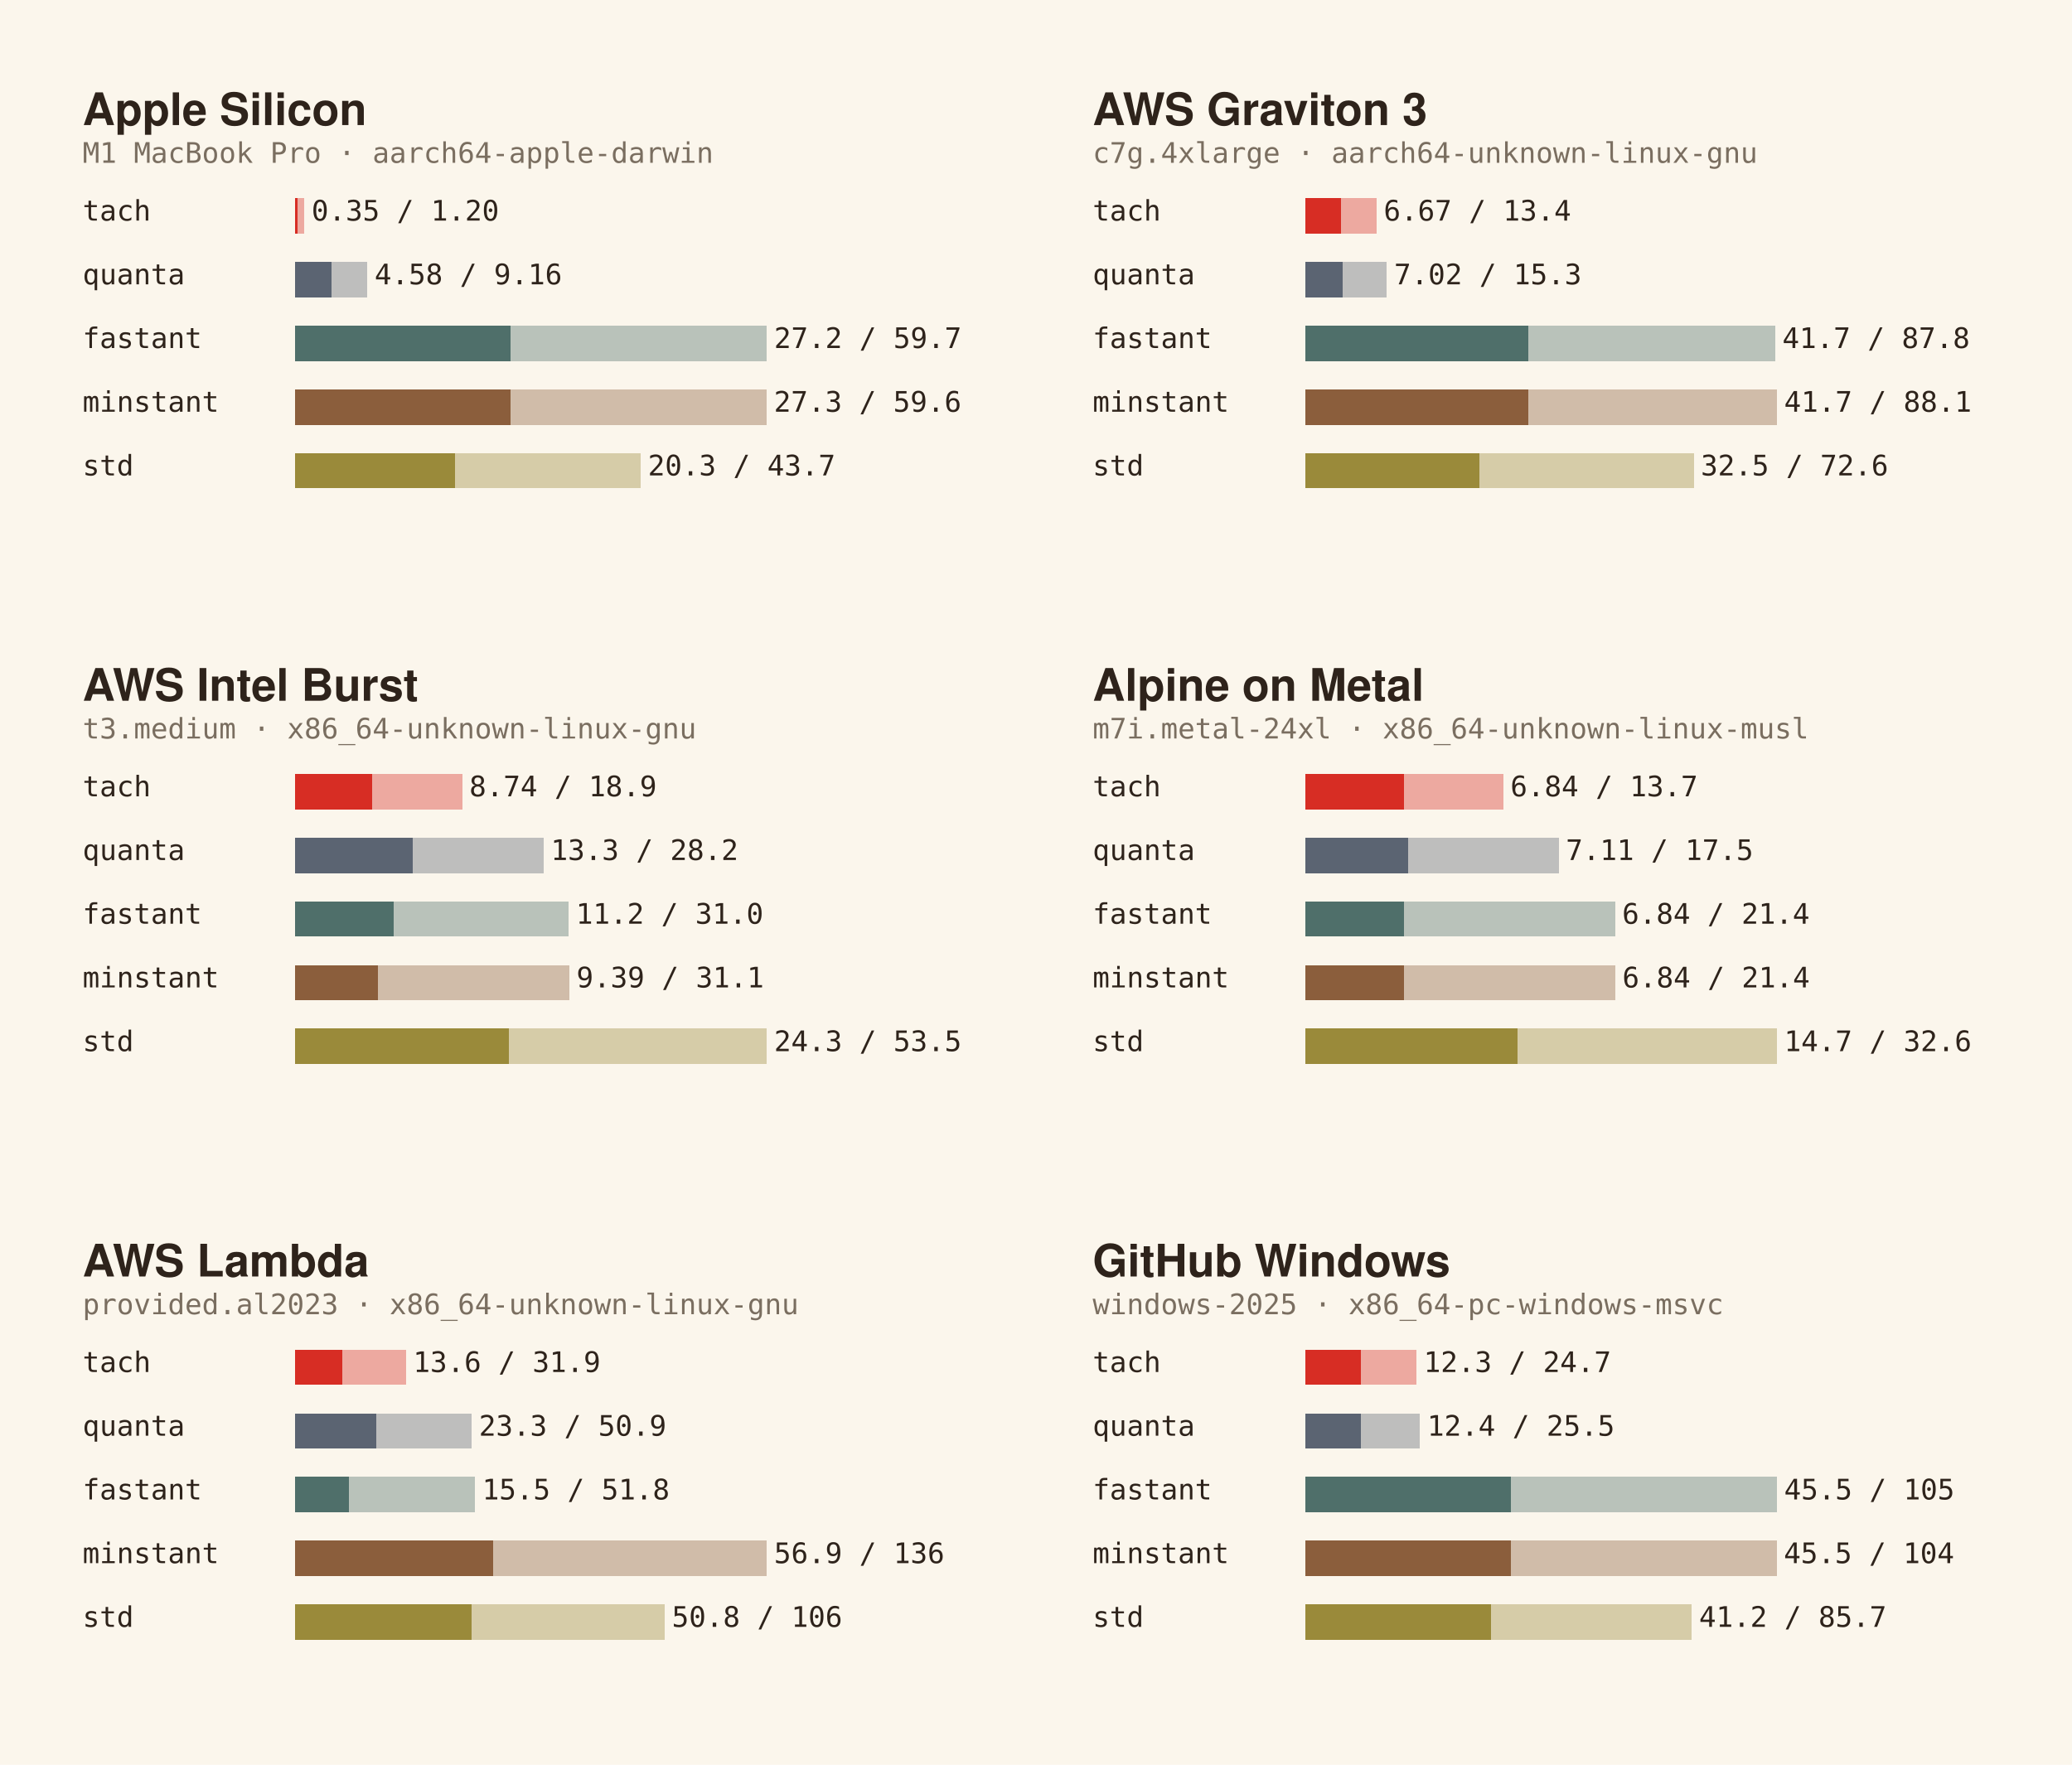
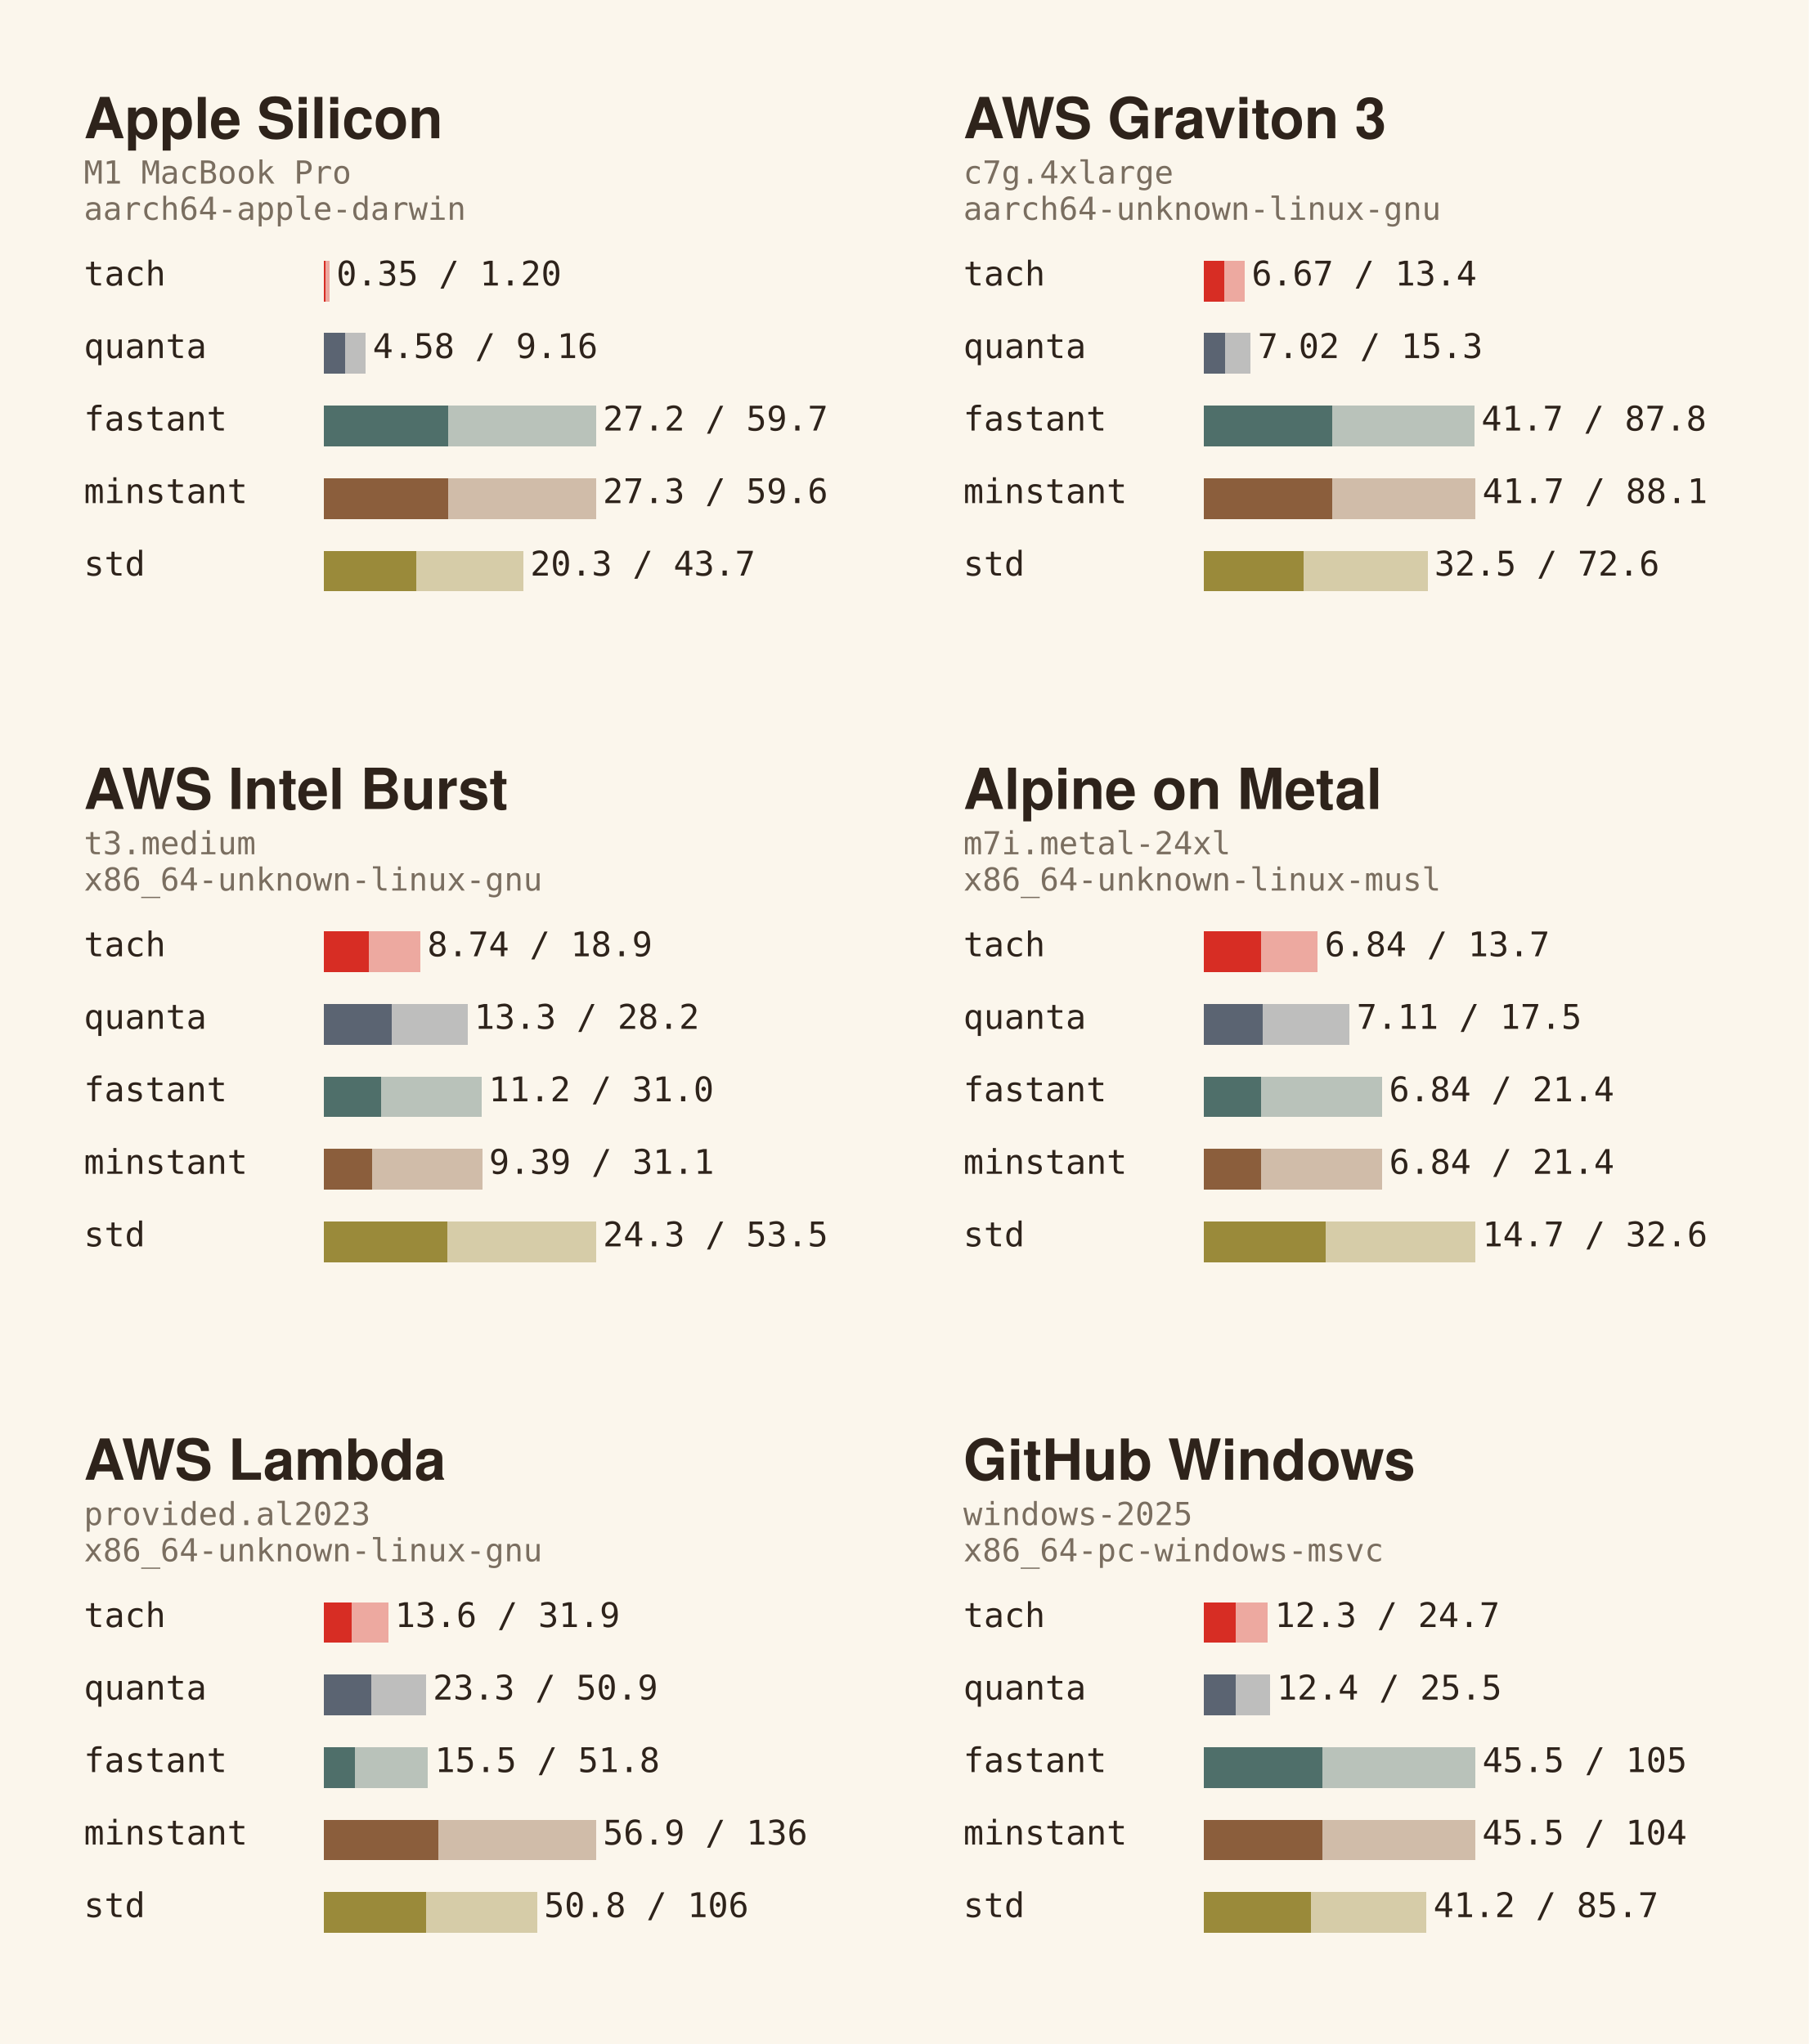
- <svg xmlns="http://www.w3.org/2000/svg" width="1756" height="1496" viewBox="0 0 1756 1496">
-   <rect width="1756" height="1496" fill="#FBF6EC" />
+ <svg xmlns="http://www.w3.org/2000/svg" width="1596" height="1804" viewBox="0 0 1596 1804">
+   <rect width="1596" height="1804" fill="#FBF6EC" />
  <g shape-rendering="crispEdges">
-     <text x="70" y="106" text-anchor="start" font-family="Avenir Next, Helvetica, Arial, sans-serif" font-size="38" font-weight="600" fill="#2E231B">Apple Silicon</text>
-     <text x="70" y="138" text-anchor="start" font-family="SFMono-Regular, Menlo, Consolas, monospace" font-size="24" fill="#7A6E60">M1 MacBook Pro · aarch64-apple-darwin</text>
-     <text x="70" y="187" text-anchor="start" font-family="SFMono-Regular, Menlo, Consolas, monospace" font-size="24" fill="#2E231B">tach</text>
-     <rect x="250" y="168" width="8.025" height="30" fill="#eda9a0" />
-     <rect x="250" y="168" width="2.333" height="30" fill="#D72D24" />
-     <text x="264.025" y="187" text-anchor="start" font-family="SFMono-Regular, Menlo, Consolas, monospace" font-size="24" fill="#2E231B">0.35 / 1.20</text>
-     <text x="70" y="241" text-anchor="start" font-family="SFMono-Regular, Menlo, Consolas, monospace" font-size="24" fill="#2E231B">quanta</text>
-     <rect x="250" y="222" width="61.433" height="30" fill="#bebebd" />
-     <rect x="250" y="222" width="30.74" height="30" fill="#5B6472" />
-     <text x="317.433" y="241" text-anchor="start" font-family="SFMono-Regular, Menlo, Consolas, monospace" font-size="24" fill="#2E231B">4.58 / 9.16</text>
-     <text x="70" y="295" text-anchor="start" font-family="SFMono-Regular, Menlo, Consolas, monospace" font-size="24" fill="#2E231B">fastant</text>
-     <rect x="250" y="276" width="400" height="30" fill="#b9c2ba" />
-     <rect x="250" y="276" width="182.548" height="30" fill="#4F6F6A" />
-     <text x="656" y="295" text-anchor="start" font-family="SFMono-Regular, Menlo, Consolas, monospace" font-size="24" fill="#2E231B">27.2 / 59.7</text>
-     <text x="70" y="349" text-anchor="start" font-family="SFMono-Regular, Menlo, Consolas, monospace" font-size="24" fill="#2E231B">minstant</text>
-     <rect x="250" y="330" width="399.853" height="30" fill="#d0bca9" />
-     <rect x="250" y="330" width="182.951" height="30" fill="#8B5E3C" />
-     <text x="655.853" y="349" text-anchor="start" font-family="SFMono-Regular, Menlo, Consolas, monospace" font-size="24" fill="#2E231B">27.3 / 59.6</text>
-     <text x="70" y="403" text-anchor="start" font-family="SFMono-Regular, Menlo, Consolas, monospace" font-size="24" fill="#2E231B">std</text>
-     <rect x="250" y="384" width="293.091" height="30" fill="#d6cca8" />
-     <rect x="250" y="384" width="135.946" height="30" fill="#9A8A3A" />
-     <text x="549.091" y="403" text-anchor="start" font-family="SFMono-Regular, Menlo, Consolas, monospace" font-size="24" fill="#2E231B">20.3 / 43.7</text>
-     <text x="926" y="106" text-anchor="start" font-family="Avenir Next, Helvetica, Arial, sans-serif" font-size="38" font-weight="600" fill="#2E231B">AWS Graviton 3</text>
-     <text x="926" y="138" text-anchor="start" font-family="SFMono-Regular, Menlo, Consolas, monospace" font-size="24" fill="#7A6E60">c7g.4xlarge · aarch64-unknown-linux-gnu</text>
-     <text x="926" y="187" text-anchor="start" font-family="SFMono-Regular, Menlo, Consolas, monospace" font-size="24" fill="#2E231B">tach</text>
-     <rect x="1106" y="168" width="60.608" height="30" fill="#eda9a0" />
-     <rect x="1106" y="168" width="30.295" height="30" fill="#D72D24" />
-     <text x="1172.61" y="187" text-anchor="start" font-family="SFMono-Regular, Menlo, Consolas, monospace" font-size="24" fill="#2E231B">6.67 / 13.4</text>
-     <text x="926" y="241" text-anchor="start" font-family="SFMono-Regular, Menlo, Consolas, monospace" font-size="24" fill="#2E231B">quanta</text>
-     <rect x="1106" y="222" width="69.458" height="30" fill="#bebebd" />
-     <rect x="1106" y="222" width="31.842" height="30" fill="#5B6472" />
-     <text x="1181.46" y="241" text-anchor="start" font-family="SFMono-Regular, Menlo, Consolas, monospace" font-size="24" fill="#2E231B">7.02 / 15.3</text>
-     <text x="926" y="295" text-anchor="start" font-family="SFMono-Regular, Menlo, Consolas, monospace" font-size="24" fill="#2E231B">fastant</text>
-     <rect x="1106" y="276" width="398.511" height="30" fill="#b9c2ba" />
-     <rect x="1106" y="276" width="189.185" height="30" fill="#4F6F6A" />
-     <text x="1510.51" y="295" text-anchor="start" font-family="SFMono-Regular, Menlo, Consolas, monospace" font-size="24" fill="#2E231B">41.7 / 87.8</text>
-     <text x="926" y="349" text-anchor="start" font-family="SFMono-Regular, Menlo, Consolas, monospace" font-size="24" fill="#2E231B">minstant</text>
-     <rect x="1106" y="330" width="400" height="30" fill="#d0bca9" />
-     <rect x="1106" y="330" width="189.176" height="30" fill="#8B5E3C" />
-     <text x="1512" y="349" text-anchor="start" font-family="SFMono-Regular, Menlo, Consolas, monospace" font-size="24" fill="#2E231B">41.7 / 88.1</text>
-     <text x="926" y="403" text-anchor="start" font-family="SFMono-Regular, Menlo, Consolas, monospace" font-size="24" fill="#2E231B">std</text>
-     <rect x="1106" y="384" width="329.407" height="30" fill="#d6cca8" />
-     <rect x="1106" y="384" width="147.548" height="30" fill="#9A8A3A" />
-     <text x="1441.41" y="403" text-anchor="start" font-family="SFMono-Regular, Menlo, Consolas, monospace" font-size="24" fill="#2E231B">32.5 / 72.6</text>
-     <text x="70" y="594" text-anchor="start" font-family="Avenir Next, Helvetica, Arial, sans-serif" font-size="38" font-weight="600" fill="#2E231B">AWS Intel Burst</text>
-     <text x="70" y="626" text-anchor="start" font-family="SFMono-Regular, Menlo, Consolas, monospace" font-size="24" fill="#7A6E60">t3.medium · x86_64-unknown-linux-gnu</text>
-     <text x="70" y="675" text-anchor="start" font-family="SFMono-Regular, Menlo, Consolas, monospace" font-size="24" fill="#2E231B">tach</text>
-     <rect x="250" y="656" width="141.693" height="30" fill="#eda9a0" />
-     <rect x="250" y="656" width="65.394" height="30" fill="#D72D24" />
-     <text x="397.693" y="675" text-anchor="start" font-family="SFMono-Regular, Menlo, Consolas, monospace" font-size="24" fill="#2E231B">8.74 / 18.9</text>
-     <text x="70" y="729" text-anchor="start" font-family="SFMono-Regular, Menlo, Consolas, monospace" font-size="24" fill="#2E231B">quanta</text>
-     <rect x="250" y="710" width="210.767" height="30" fill="#bebebd" />
-     <rect x="250" y="710" width="99.635" height="30" fill="#5B6472" />
-     <text x="466.767" y="729" text-anchor="start" font-family="SFMono-Regular, Menlo, Consolas, monospace" font-size="24" fill="#2E231B">13.3 / 28.2</text>
-     <text x="70" y="783" text-anchor="start" font-family="SFMono-Regular, Menlo, Consolas, monospace" font-size="24" fill="#2E231B">fastant</text>
-     <rect x="250" y="764" width="232.069" height="30" fill="#b9c2ba" />
-     <rect x="250" y="764" width="83.711" height="30" fill="#4F6F6A" />
-     <text x="488.069" y="783" text-anchor="start" font-family="SFMono-Regular, Menlo, Consolas, monospace" font-size="24" fill="#2E231B">11.2 / 31.0</text>
-     <text x="70" y="837" text-anchor="start" font-family="SFMono-Regular, Menlo, Consolas, monospace" font-size="24" fill="#2E231B">minstant</text>
-     <rect x="250" y="818" width="232.517" height="30" fill="#d0bca9" />
-     <rect x="250" y="818" width="70.271" height="30" fill="#8B5E3C" />
-     <text x="488.517" y="837" text-anchor="start" font-family="SFMono-Regular, Menlo, Consolas, monospace" font-size="24" fill="#2E231B">9.39 / 31.1</text>
-     <text x="70" y="891" text-anchor="start" font-family="SFMono-Regular, Menlo, Consolas, monospace" font-size="24" fill="#2E231B">std</text>
-     <rect x="250" y="872" width="400" height="30" fill="#d6cca8" />
-     <rect x="250" y="872" width="181.589" height="30" fill="#9A8A3A" />
-     <text x="656" y="891" text-anchor="start" font-family="SFMono-Regular, Menlo, Consolas, monospace" font-size="24" fill="#2E231B">24.3 / 53.5</text>
-     <text x="926" y="594" text-anchor="start" font-family="Avenir Next, Helvetica, Arial, sans-serif" font-size="38" font-weight="600" fill="#2E231B">Alpine on Metal</text>
-     <text x="926" y="626" text-anchor="start" font-family="SFMono-Regular, Menlo, Consolas, monospace" font-size="24" fill="#7A6E60">m7i.metal-24xl · x86_64-unknown-linux-musl</text>
-     <text x="926" y="675" text-anchor="start" font-family="SFMono-Regular, Menlo, Consolas, monospace" font-size="24" fill="#2E231B">tach</text>
-     <rect x="1106" y="656" width="168.01" height="30" fill="#eda9a0" />
-     <rect x="1106" y="656" width="84.005" height="30" fill="#D72D24" />
-     <text x="1280.01" y="675" text-anchor="start" font-family="SFMono-Regular, Menlo, Consolas, monospace" font-size="24" fill="#2E231B">6.84 / 13.7</text>
-     <text x="926" y="729" text-anchor="start" font-family="SFMono-Regular, Menlo, Consolas, monospace" font-size="24" fill="#2E231B">quanta</text>
-     <rect x="1106" y="710" width="214.997" height="30" fill="#bebebd" />
-     <rect x="1106" y="710" width="87.234" height="30" fill="#5B6472" />
-     <text x="1327" y="729" text-anchor="start" font-family="SFMono-Regular, Menlo, Consolas, monospace" font-size="24" fill="#2E231B">7.11 / 17.5</text>
-     <text x="926" y="783" text-anchor="start" font-family="SFMono-Regular, Menlo, Consolas, monospace" font-size="24" fill="#2E231B">fastant</text>
-     <rect x="1106" y="764" width="262.734" height="30" fill="#b9c2ba" />
-     <rect x="1106" y="764" width="84.005" height="30" fill="#4F6F6A" />
-     <text x="1374.73" y="783" text-anchor="start" font-family="SFMono-Regular, Menlo, Consolas, monospace" font-size="24" fill="#2E231B">6.84 / 21.4</text>
-     <text x="926" y="837" text-anchor="start" font-family="SFMono-Regular, Menlo, Consolas, monospace" font-size="24" fill="#2E231B">minstant</text>
-     <rect x="1106" y="818" width="262.893" height="30" fill="#d0bca9" />
-     <rect x="1106" y="818" width="84.005" height="30" fill="#8B5E3C" />
-     <text x="1374.89" y="837" text-anchor="start" font-family="SFMono-Regular, Menlo, Consolas, monospace" font-size="24" fill="#2E231B">6.84 / 21.4</text>
-     <text x="926" y="891" text-anchor="start" font-family="SFMono-Regular, Menlo, Consolas, monospace" font-size="24" fill="#2E231B">std</text>
-     <rect x="1106" y="872" width="400" height="30" fill="#d6cca8" />
-     <rect x="1106" y="872" width="179.907" height="30" fill="#9A8A3A" />
-     <text x="1512" y="891" text-anchor="start" font-family="SFMono-Regular, Menlo, Consolas, monospace" font-size="24" fill="#2E231B">14.7 / 32.6</text>
-     <text x="70" y="1082" text-anchor="start" font-family="Avenir Next, Helvetica, Arial, sans-serif" font-size="38" font-weight="600" fill="#2E231B">AWS Lambda</text>
-     <text x="70" y="1114" text-anchor="start" font-family="SFMono-Regular, Menlo, Consolas, monospace" font-size="24" fill="#7A6E60">provided.al2023 · x86_64-unknown-linux-gnu</text>
-     <text x="70" y="1163" text-anchor="start" font-family="SFMono-Regular, Menlo, Consolas, monospace" font-size="24" fill="#2E231B">tach</text>
-     <rect x="250" y="1144" width="94.082" height="30" fill="#eda9a0" />
-     <rect x="250" y="1144" width="40.08" height="30" fill="#D72D24" />
-     <text x="350.082" y="1163" text-anchor="start" font-family="SFMono-Regular, Menlo, Consolas, monospace" font-size="24" fill="#2E231B">13.6 / 31.9</text>
-     <text x="70" y="1217" text-anchor="start" font-family="SFMono-Regular, Menlo, Consolas, monospace" font-size="24" fill="#2E231B">quanta</text>
-     <rect x="250" y="1198" width="149.864" height="30" fill="#bebebd" />
-     <rect x="250" y="1198" width="68.785" height="30" fill="#5B6472" />
-     <text x="405.864" y="1217" text-anchor="start" font-family="SFMono-Regular, Menlo, Consolas, monospace" font-size="24" fill="#2E231B">23.3 / 50.9</text>
-     <text x="70" y="1271" text-anchor="start" font-family="SFMono-Regular, Menlo, Consolas, monospace" font-size="24" fill="#2E231B">fastant</text>
-     <rect x="250" y="1252" width="152.598" height="30" fill="#b9c2ba" />
-     <rect x="250" y="1252" width="45.79" height="30" fill="#4F6F6A" />
-     <text x="408.598" y="1271" text-anchor="start" font-family="SFMono-Regular, Menlo, Consolas, monospace" font-size="24" fill="#2E231B">15.5 / 51.8</text>
-     <text x="70" y="1325" text-anchor="start" font-family="SFMono-Regular, Menlo, Consolas, monospace" font-size="24" fill="#2E231B">minstant</text>
-     <rect x="250" y="1306" width="400" height="30" fill="#d0bca9" />
-     <rect x="250" y="1306" width="167.75" height="30" fill="#8B5E3C" />
-     <text x="656" y="1325" text-anchor="start" font-family="SFMono-Regular, Menlo, Consolas, monospace" font-size="24" fill="#2E231B">56.9 / 136</text>
-     <text x="70" y="1379" text-anchor="start" font-family="SFMono-Regular, Menlo, Consolas, monospace" font-size="24" fill="#2E231B">std</text>
-     <rect x="250" y="1360" width="313.403" height="30" fill="#d6cca8" />
-     <rect x="250" y="1360" width="149.569" height="30" fill="#9A8A3A" />
-     <text x="569.403" y="1379" text-anchor="start" font-family="SFMono-Regular, Menlo, Consolas, monospace" font-size="24" fill="#2E231B">50.8 / 106</text>
-     <text x="926" y="1082" text-anchor="start" font-family="Avenir Next, Helvetica, Arial, sans-serif" font-size="38" font-weight="600" fill="#2E231B">GitHub Windows</text>
-     <text x="926" y="1114" text-anchor="start" font-family="SFMono-Regular, Menlo, Consolas, monospace" font-size="24" fill="#7A6E60">windows-2025 · x86_64-pc-windows-msvc</text>
-     <text x="926" y="1163" text-anchor="start" font-family="SFMono-Regular, Menlo, Consolas, monospace" font-size="24" fill="#2E231B">tach</text>
-     <rect x="1106" y="1144" width="94.517" height="30" fill="#eda9a0" />
-     <rect x="1106" y="1144" width="47.226" height="30" fill="#D72D24" />
-     <text x="1206.52" y="1163" text-anchor="start" font-family="SFMono-Regular, Menlo, Consolas, monospace" font-size="24" fill="#2E231B">12.3 / 24.7</text>
-     <text x="926" y="1217" text-anchor="start" font-family="SFMono-Regular, Menlo, Consolas, monospace" font-size="24" fill="#2E231B">quanta</text>
-     <rect x="1106" y="1198" width="97.51" height="30" fill="#bebebd" />
-     <rect x="1106" y="1198" width="47.582" height="30" fill="#5B6472" />
-     <text x="1209.51" y="1217" text-anchor="start" font-family="SFMono-Regular, Menlo, Consolas, monospace" font-size="24" fill="#2E231B">12.4 / 25.5</text>
-     <text x="926" y="1271" text-anchor="start" font-family="SFMono-Regular, Menlo, Consolas, monospace" font-size="24" fill="#2E231B">fastant</text>
-     <rect x="1106" y="1252" width="400" height="30" fill="#b9c2ba" />
-     <rect x="1106" y="1252" width="174.28" height="30" fill="#4F6F6A" />
-     <text x="1512" y="1271" text-anchor="start" font-family="SFMono-Regular, Menlo, Consolas, monospace" font-size="24" fill="#2E231B">45.5 / 105</text>
-     <text x="926" y="1325" text-anchor="start" font-family="SFMono-Regular, Menlo, Consolas, monospace" font-size="24" fill="#2E231B">minstant</text>
-     <rect x="1106" y="1306" width="399.732" height="30" fill="#d0bca9" />
-     <rect x="1106" y="1306" width="174.215" height="30" fill="#8B5E3C" />
-     <text x="1511.73" y="1325" text-anchor="start" font-family="SFMono-Regular, Menlo, Consolas, monospace" font-size="24" fill="#2E231B">45.5 / 104</text>
-     <text x="926" y="1379" text-anchor="start" font-family="SFMono-Regular, Menlo, Consolas, monospace" font-size="24" fill="#2E231B">std</text>
-     <rect x="1106" y="1360" width="327.923" height="30" fill="#d6cca8" />
-     <rect x="1106" y="1360" width="157.803" height="30" fill="#9A8A3A" />
-     <text x="1439.92" y="1379" text-anchor="start" font-family="SFMono-Regular, Menlo, Consolas, monospace" font-size="24" fill="#2E231B">41.2 / 85.7</text>
+     <text x="74" y="122" text-anchor="start" font-family="Avenir Next, Helvetica, Arial, sans-serif" font-size="50" font-weight="600" fill="#2E231B">Apple Silicon</text>
+     <text x="74" y="162" text-anchor="start" font-family="SFMono-Regular, Menlo, Consolas, monospace" font-size="28" fill="#7A6E60">M1 MacBook Pro</text>
+     <text x="74" y="194" text-anchor="start" font-family="SFMono-Regular, Menlo, Consolas, monospace" font-size="28" fill="#7A6E60">aarch64-apple-darwin</text>
+     <text x="74" y="252" text-anchor="start" font-family="SFMono-Regular, Menlo, Consolas, monospace" font-size="30" fill="#2E231B">tach</text>
+     <rect x="286" y="230" width="4.815" height="36" fill="#eda9a0" />
+     <rect x="286" y="230" width="1.4" height="36" fill="#D72D24" />
+     <text x="296.815" y="252" text-anchor="start" font-family="SFMono-Regular, Menlo, Consolas, monospace" font-size="30" fill="#2E231B">0.35 / 1.20</text>
+     <text x="74" y="316" text-anchor="start" font-family="SFMono-Regular, Menlo, Consolas, monospace" font-size="30" fill="#2E231B">quanta</text>
+     <rect x="286" y="294" width="36.86" height="36" fill="#bebebd" />
+     <rect x="286" y="294" width="18.444" height="36" fill="#5B6472" />
+     <text x="328.86" y="316" text-anchor="start" font-family="SFMono-Regular, Menlo, Consolas, monospace" font-size="30" fill="#2E231B">4.58 / 9.16</text>
+     <text x="74" y="380" text-anchor="start" font-family="SFMono-Regular, Menlo, Consolas, monospace" font-size="30" fill="#2E231B">fastant</text>
+     <rect x="286" y="358" width="240" height="36" fill="#b9c2ba" />
+     <rect x="286" y="358" width="109.529" height="36" fill="#4F6F6A" />
+     <text x="532" y="380" text-anchor="start" font-family="SFMono-Regular, Menlo, Consolas, monospace" font-size="30" fill="#2E231B">27.2 / 59.7</text>
+     <text x="74" y="444" text-anchor="start" font-family="SFMono-Regular, Menlo, Consolas, monospace" font-size="30" fill="#2E231B">minstant</text>
+     <rect x="286" y="422" width="239.912" height="36" fill="#d0bca9" />
+     <rect x="286" y="422" width="109.77" height="36" fill="#8B5E3C" />
+     <text x="531.912" y="444" text-anchor="start" font-family="SFMono-Regular, Menlo, Consolas, monospace" font-size="30" fill="#2E231B">27.3 / 59.6</text>
+     <text x="74" y="508" text-anchor="start" font-family="SFMono-Regular, Menlo, Consolas, monospace" font-size="30" fill="#2E231B">std</text>
+     <rect x="286" y="486" width="175.855" height="36" fill="#d6cca8" />
+     <rect x="286" y="486" width="81.567" height="36" fill="#9A8A3A" />
+     <text x="467.855" y="508" text-anchor="start" font-family="SFMono-Regular, Menlo, Consolas, monospace" font-size="30" fill="#2E231B">20.3 / 43.7</text>
+     <text x="850" y="122" text-anchor="start" font-family="Avenir Next, Helvetica, Arial, sans-serif" font-size="50" font-weight="600" fill="#2E231B">AWS Graviton 3</text>
+     <text x="850" y="162" text-anchor="start" font-family="SFMono-Regular, Menlo, Consolas, monospace" font-size="28" fill="#7A6E60">c7g.4xlarge</text>
+     <text x="850" y="194" text-anchor="start" font-family="SFMono-Regular, Menlo, Consolas, monospace" font-size="28" fill="#7A6E60">aarch64-unknown-linux-gnu</text>
+     <text x="850" y="252" text-anchor="start" font-family="SFMono-Regular, Menlo, Consolas, monospace" font-size="30" fill="#2E231B">tach</text>
+     <rect x="1062" y="230" width="36.365" height="36" fill="#eda9a0" />
+     <rect x="1062" y="230" width="18.177" height="36" fill="#D72D24" />
+     <text x="1104.36" y="252" text-anchor="start" font-family="SFMono-Regular, Menlo, Consolas, monospace" font-size="30" fill="#2E231B">6.67 / 13.4</text>
+     <text x="850" y="316" text-anchor="start" font-family="SFMono-Regular, Menlo, Consolas, monospace" font-size="30" fill="#2E231B">quanta</text>
+     <rect x="1062" y="294" width="41.675" height="36" fill="#bebebd" />
+     <rect x="1062" y="294" width="19.105" height="36" fill="#5B6472" />
+     <text x="1109.67" y="316" text-anchor="start" font-family="SFMono-Regular, Menlo, Consolas, monospace" font-size="30" fill="#2E231B">7.02 / 15.3</text>
+     <text x="850" y="380" text-anchor="start" font-family="SFMono-Regular, Menlo, Consolas, monospace" font-size="30" fill="#2E231B">fastant</text>
+     <rect x="1062" y="358" width="239.107" height="36" fill="#b9c2ba" />
+     <rect x="1062" y="358" width="113.511" height="36" fill="#4F6F6A" />
+     <text x="1307.11" y="380" text-anchor="start" font-family="SFMono-Regular, Menlo, Consolas, monospace" font-size="30" fill="#2E231B">41.7 / 87.8</text>
+     <text x="850" y="444" text-anchor="start" font-family="SFMono-Regular, Menlo, Consolas, monospace" font-size="30" fill="#2E231B">minstant</text>
+     <rect x="1062" y="422" width="240" height="36" fill="#d0bca9" />
+     <rect x="1062" y="422" width="113.505" height="36" fill="#8B5E3C" />
+     <text x="1308" y="444" text-anchor="start" font-family="SFMono-Regular, Menlo, Consolas, monospace" font-size="30" fill="#2E231B">41.7 / 88.1</text>
+     <text x="850" y="508" text-anchor="start" font-family="SFMono-Regular, Menlo, Consolas, monospace" font-size="30" fill="#2E231B">std</text>
+     <rect x="1062" y="486" width="197.644" height="36" fill="#d6cca8" />
+     <rect x="1062" y="486" width="88.529" height="36" fill="#9A8A3A" />
+     <text x="1265.64" y="508" text-anchor="start" font-family="SFMono-Regular, Menlo, Consolas, monospace" font-size="30" fill="#2E231B">32.5 / 72.6</text>
+     <text x="74" y="714" text-anchor="start" font-family="Avenir Next, Helvetica, Arial, sans-serif" font-size="50" font-weight="600" fill="#2E231B">AWS Intel Burst</text>
+     <text x="74" y="754" text-anchor="start" font-family="SFMono-Regular, Menlo, Consolas, monospace" font-size="28" fill="#7A6E60">t3.medium</text>
+     <text x="74" y="786" text-anchor="start" font-family="SFMono-Regular, Menlo, Consolas, monospace" font-size="28" fill="#7A6E60">x86_64-unknown-linux-gnu</text>
+     <text x="74" y="844" text-anchor="start" font-family="SFMono-Regular, Menlo, Consolas, monospace" font-size="30" fill="#2E231B">tach</text>
+     <rect x="286" y="822" width="85.016" height="36" fill="#eda9a0" />
+     <rect x="286" y="822" width="39.236" height="36" fill="#D72D24" />
+     <text x="377.016" y="844" text-anchor="start" font-family="SFMono-Regular, Menlo, Consolas, monospace" font-size="30" fill="#2E231B">8.74 / 18.9</text>
+     <text x="74" y="908" text-anchor="start" font-family="SFMono-Regular, Menlo, Consolas, monospace" font-size="30" fill="#2E231B">quanta</text>
+     <rect x="286" y="886" width="126.46" height="36" fill="#bebebd" />
+     <rect x="286" y="886" width="59.781" height="36" fill="#5B6472" />
+     <text x="418.46" y="908" text-anchor="start" font-family="SFMono-Regular, Menlo, Consolas, monospace" font-size="30" fill="#2E231B">13.3 / 28.2</text>
+     <text x="74" y="972" text-anchor="start" font-family="SFMono-Regular, Menlo, Consolas, monospace" font-size="30" fill="#2E231B">fastant</text>
+     <rect x="286" y="950" width="139.241" height="36" fill="#b9c2ba" />
+     <rect x="286" y="950" width="50.227" height="36" fill="#4F6F6A" />
+     <text x="431.241" y="972" text-anchor="start" font-family="SFMono-Regular, Menlo, Consolas, monospace" font-size="30" fill="#2E231B">11.2 / 31.0</text>
+     <text x="74" y="1036" text-anchor="start" font-family="SFMono-Regular, Menlo, Consolas, monospace" font-size="30" fill="#2E231B">minstant</text>
+     <rect x="286" y="1014" width="139.51" height="36" fill="#d0bca9" />
+     <rect x="286" y="1014" width="42.162" height="36" fill="#8B5E3C" />
+     <text x="431.51" y="1036" text-anchor="start" font-family="SFMono-Regular, Menlo, Consolas, monospace" font-size="30" fill="#2E231B">9.39 / 31.1</text>
+     <text x="74" y="1100" text-anchor="start" font-family="SFMono-Regular, Menlo, Consolas, monospace" font-size="30" fill="#2E231B">std</text>
+     <rect x="286" y="1078" width="240" height="36" fill="#d6cca8" />
+     <rect x="286" y="1078" width="108.953" height="36" fill="#9A8A3A" />
+     <text x="532" y="1100" text-anchor="start" font-family="SFMono-Regular, Menlo, Consolas, monospace" font-size="30" fill="#2E231B">24.3 / 53.5</text>
+     <text x="850" y="714" text-anchor="start" font-family="Avenir Next, Helvetica, Arial, sans-serif" font-size="50" font-weight="600" fill="#2E231B">Alpine on Metal</text>
+     <text x="850" y="754" text-anchor="start" font-family="SFMono-Regular, Menlo, Consolas, monospace" font-size="28" fill="#7A6E60">m7i.metal-24xl</text>
+     <text x="850" y="786" text-anchor="start" font-family="SFMono-Regular, Menlo, Consolas, monospace" font-size="28" fill="#7A6E60">x86_64-unknown-linux-musl</text>
+     <text x="850" y="844" text-anchor="start" font-family="SFMono-Regular, Menlo, Consolas, monospace" font-size="30" fill="#2E231B">tach</text>
+     <rect x="1062" y="822" width="100.806" height="36" fill="#eda9a0" />
+     <rect x="1062" y="822" width="50.403" height="36" fill="#D72D24" />
+     <text x="1168.81" y="844" text-anchor="start" font-family="SFMono-Regular, Menlo, Consolas, monospace" font-size="30" fill="#2E231B">6.84 / 13.7</text>
+     <text x="850" y="908" text-anchor="start" font-family="SFMono-Regular, Menlo, Consolas, monospace" font-size="30" fill="#2E231B">quanta</text>
+     <rect x="1062" y="886" width="128.998" height="36" fill="#bebebd" />
+     <rect x="1062" y="886" width="52.34" height="36" fill="#5B6472" />
+     <text x="1197" y="908" text-anchor="start" font-family="SFMono-Regular, Menlo, Consolas, monospace" font-size="30" fill="#2E231B">7.11 / 17.5</text>
+     <text x="850" y="972" text-anchor="start" font-family="SFMono-Regular, Menlo, Consolas, monospace" font-size="30" fill="#2E231B">fastant</text>
+     <rect x="1062" y="950" width="157.64" height="36" fill="#b9c2ba" />
+     <rect x="1062" y="950" width="50.403" height="36" fill="#4F6F6A" />
+     <text x="1225.64" y="972" text-anchor="start" font-family="SFMono-Regular, Menlo, Consolas, monospace" font-size="30" fill="#2E231B">6.84 / 21.4</text>
+     <text x="850" y="1036" text-anchor="start" font-family="SFMono-Regular, Menlo, Consolas, monospace" font-size="30" fill="#2E231B">minstant</text>
+     <rect x="1062" y="1014" width="157.736" height="36" fill="#d0bca9" />
+     <rect x="1062" y="1014" width="50.403" height="36" fill="#8B5E3C" />
+     <text x="1225.74" y="1036" text-anchor="start" font-family="SFMono-Regular, Menlo, Consolas, monospace" font-size="30" fill="#2E231B">6.84 / 21.4</text>
+     <text x="850" y="1100" text-anchor="start" font-family="SFMono-Regular, Menlo, Consolas, monospace" font-size="30" fill="#2E231B">std</text>
+     <rect x="1062" y="1078" width="240" height="36" fill="#d6cca8" />
+     <rect x="1062" y="1078" width="107.944" height="36" fill="#9A8A3A" />
+     <text x="1308" y="1100" text-anchor="start" font-family="SFMono-Regular, Menlo, Consolas, monospace" font-size="30" fill="#2E231B">14.7 / 32.6</text>
+     <text x="74" y="1306" text-anchor="start" font-family="Avenir Next, Helvetica, Arial, sans-serif" font-size="50" font-weight="600" fill="#2E231B">AWS Lambda</text>
+     <text x="74" y="1346" text-anchor="start" font-family="SFMono-Regular, Menlo, Consolas, monospace" font-size="28" fill="#7A6E60">provided.al2023</text>
+     <text x="74" y="1378" text-anchor="start" font-family="SFMono-Regular, Menlo, Consolas, monospace" font-size="28" fill="#7A6E60">x86_64-unknown-linux-gnu</text>
+     <text x="74" y="1436" text-anchor="start" font-family="SFMono-Regular, Menlo, Consolas, monospace" font-size="30" fill="#2E231B">tach</text>
+     <rect x="286" y="1414" width="56.449" height="36" fill="#eda9a0" />
+     <rect x="286" y="1414" width="24.048" height="36" fill="#D72D24" />
+     <text x="348.449" y="1436" text-anchor="start" font-family="SFMono-Regular, Menlo, Consolas, monospace" font-size="30" fill="#2E231B">13.6 / 31.9</text>
+     <text x="74" y="1500" text-anchor="start" font-family="SFMono-Regular, Menlo, Consolas, monospace" font-size="30" fill="#2E231B">quanta</text>
+     <rect x="286" y="1478" width="89.918" height="36" fill="#bebebd" />
+     <rect x="286" y="1478" width="41.271" height="36" fill="#5B6472" />
+     <text x="381.918" y="1500" text-anchor="start" font-family="SFMono-Regular, Menlo, Consolas, monospace" font-size="30" fill="#2E231B">23.3 / 50.9</text>
+     <text x="74" y="1564" text-anchor="start" font-family="SFMono-Regular, Menlo, Consolas, monospace" font-size="30" fill="#2E231B">fastant</text>
+     <rect x="286" y="1542" width="91.559" height="36" fill="#b9c2ba" />
+     <rect x="286" y="1542" width="27.474" height="36" fill="#4F6F6A" />
+     <text x="383.559" y="1564" text-anchor="start" font-family="SFMono-Regular, Menlo, Consolas, monospace" font-size="30" fill="#2E231B">15.5 / 51.8</text>
+     <text x="74" y="1628" text-anchor="start" font-family="SFMono-Regular, Menlo, Consolas, monospace" font-size="30" fill="#2E231B">minstant</text>
+     <rect x="286" y="1606" width="240" height="36" fill="#d0bca9" />
+     <rect x="286" y="1606" width="100.65" height="36" fill="#8B5E3C" />
+     <text x="532" y="1628" text-anchor="start" font-family="SFMono-Regular, Menlo, Consolas, monospace" font-size="30" fill="#2E231B">56.9 / 136</text>
+     <text x="74" y="1692" text-anchor="start" font-family="SFMono-Regular, Menlo, Consolas, monospace" font-size="30" fill="#2E231B">std</text>
+     <rect x="286" y="1670" width="188.042" height="36" fill="#d6cca8" />
+     <rect x="286" y="1670" width="89.741" height="36" fill="#9A8A3A" />
+     <text x="480.042" y="1692" text-anchor="start" font-family="SFMono-Regular, Menlo, Consolas, monospace" font-size="30" fill="#2E231B">50.8 / 106</text>
+     <text x="850" y="1306" text-anchor="start" font-family="Avenir Next, Helvetica, Arial, sans-serif" font-size="50" font-weight="600" fill="#2E231B">GitHub Windows</text>
+     <text x="850" y="1346" text-anchor="start" font-family="SFMono-Regular, Menlo, Consolas, monospace" font-size="28" fill="#7A6E60">windows-2025</text>
+     <text x="850" y="1378" text-anchor="start" font-family="SFMono-Regular, Menlo, Consolas, monospace" font-size="28" fill="#7A6E60">x86_64-pc-windows-msvc</text>
+     <text x="850" y="1436" text-anchor="start" font-family="SFMono-Regular, Menlo, Consolas, monospace" font-size="30" fill="#2E231B">tach</text>
+     <rect x="1062" y="1414" width="56.71" height="36" fill="#eda9a0" />
+     <rect x="1062" y="1414" width="28.336" height="36" fill="#D72D24" />
+     <text x="1124.71" y="1436" text-anchor="start" font-family="SFMono-Regular, Menlo, Consolas, monospace" font-size="30" fill="#2E231B">12.3 / 24.7</text>
+     <text x="850" y="1500" text-anchor="start" font-family="SFMono-Regular, Menlo, Consolas, monospace" font-size="30" fill="#2E231B">quanta</text>
+     <rect x="1062" y="1478" width="58.506" height="36" fill="#bebebd" />
+     <rect x="1062" y="1478" width="28.549" height="36" fill="#5B6472" />
+     <text x="1126.51" y="1500" text-anchor="start" font-family="SFMono-Regular, Menlo, Consolas, monospace" font-size="30" fill="#2E231B">12.4 / 25.5</text>
+     <text x="850" y="1564" text-anchor="start" font-family="SFMono-Regular, Menlo, Consolas, monospace" font-size="30" fill="#2E231B">fastant</text>
+     <rect x="1062" y="1542" width="240" height="36" fill="#b9c2ba" />
+     <rect x="1062" y="1542" width="104.568" height="36" fill="#4F6F6A" />
+     <text x="1308" y="1564" text-anchor="start" font-family="SFMono-Regular, Menlo, Consolas, monospace" font-size="30" fill="#2E231B">45.5 / 105</text>
+     <text x="850" y="1628" text-anchor="start" font-family="SFMono-Regular, Menlo, Consolas, monospace" font-size="30" fill="#2E231B">minstant</text>
+     <rect x="1062" y="1606" width="239.839" height="36" fill="#d0bca9" />
+     <rect x="1062" y="1606" width="104.529" height="36" fill="#8B5E3C" />
+     <text x="1307.84" y="1628" text-anchor="start" font-family="SFMono-Regular, Menlo, Consolas, monospace" font-size="30" fill="#2E231B">45.5 / 104</text>
+     <text x="850" y="1692" text-anchor="start" font-family="SFMono-Regular, Menlo, Consolas, monospace" font-size="30" fill="#2E231B">std</text>
+     <rect x="1062" y="1670" width="196.754" height="36" fill="#d6cca8" />
+     <rect x="1062" y="1670" width="94.682" height="36" fill="#9A8A3A" />
+     <text x="1264.75" y="1692" text-anchor="start" font-family="SFMono-Regular, Menlo, Consolas, monospace" font-size="30" fill="#2E231B">41.2 / 85.7</text>
  </g>
</svg>
